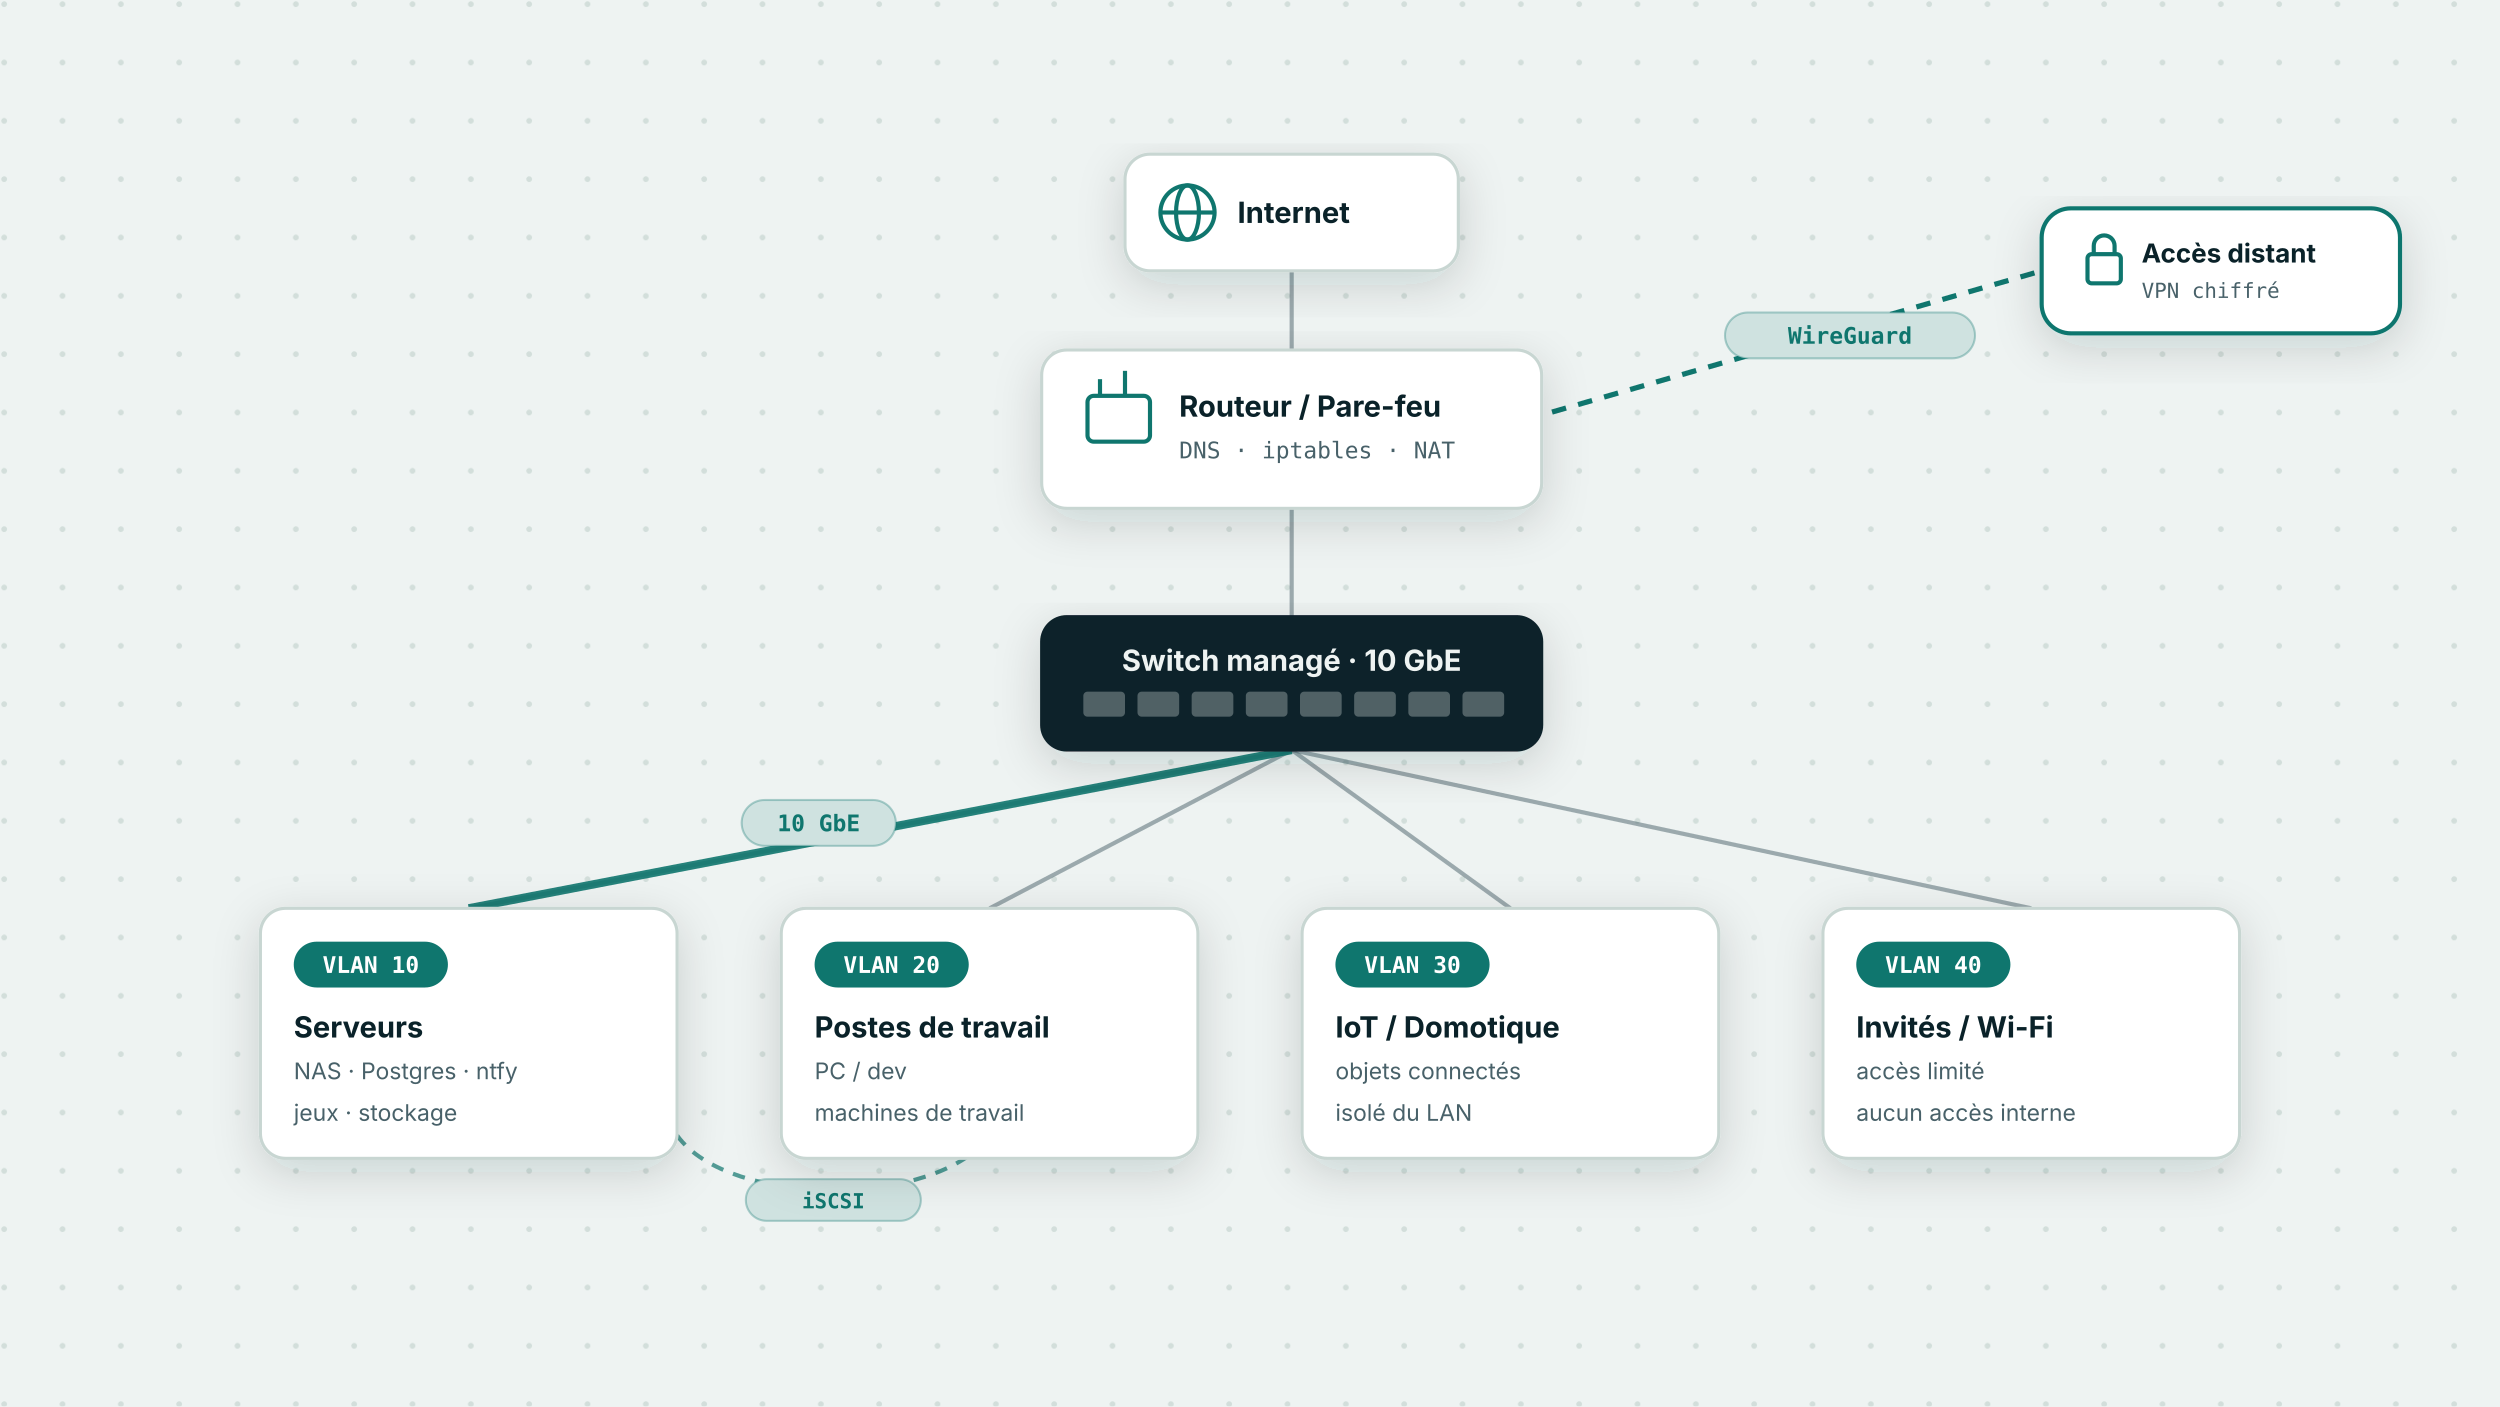
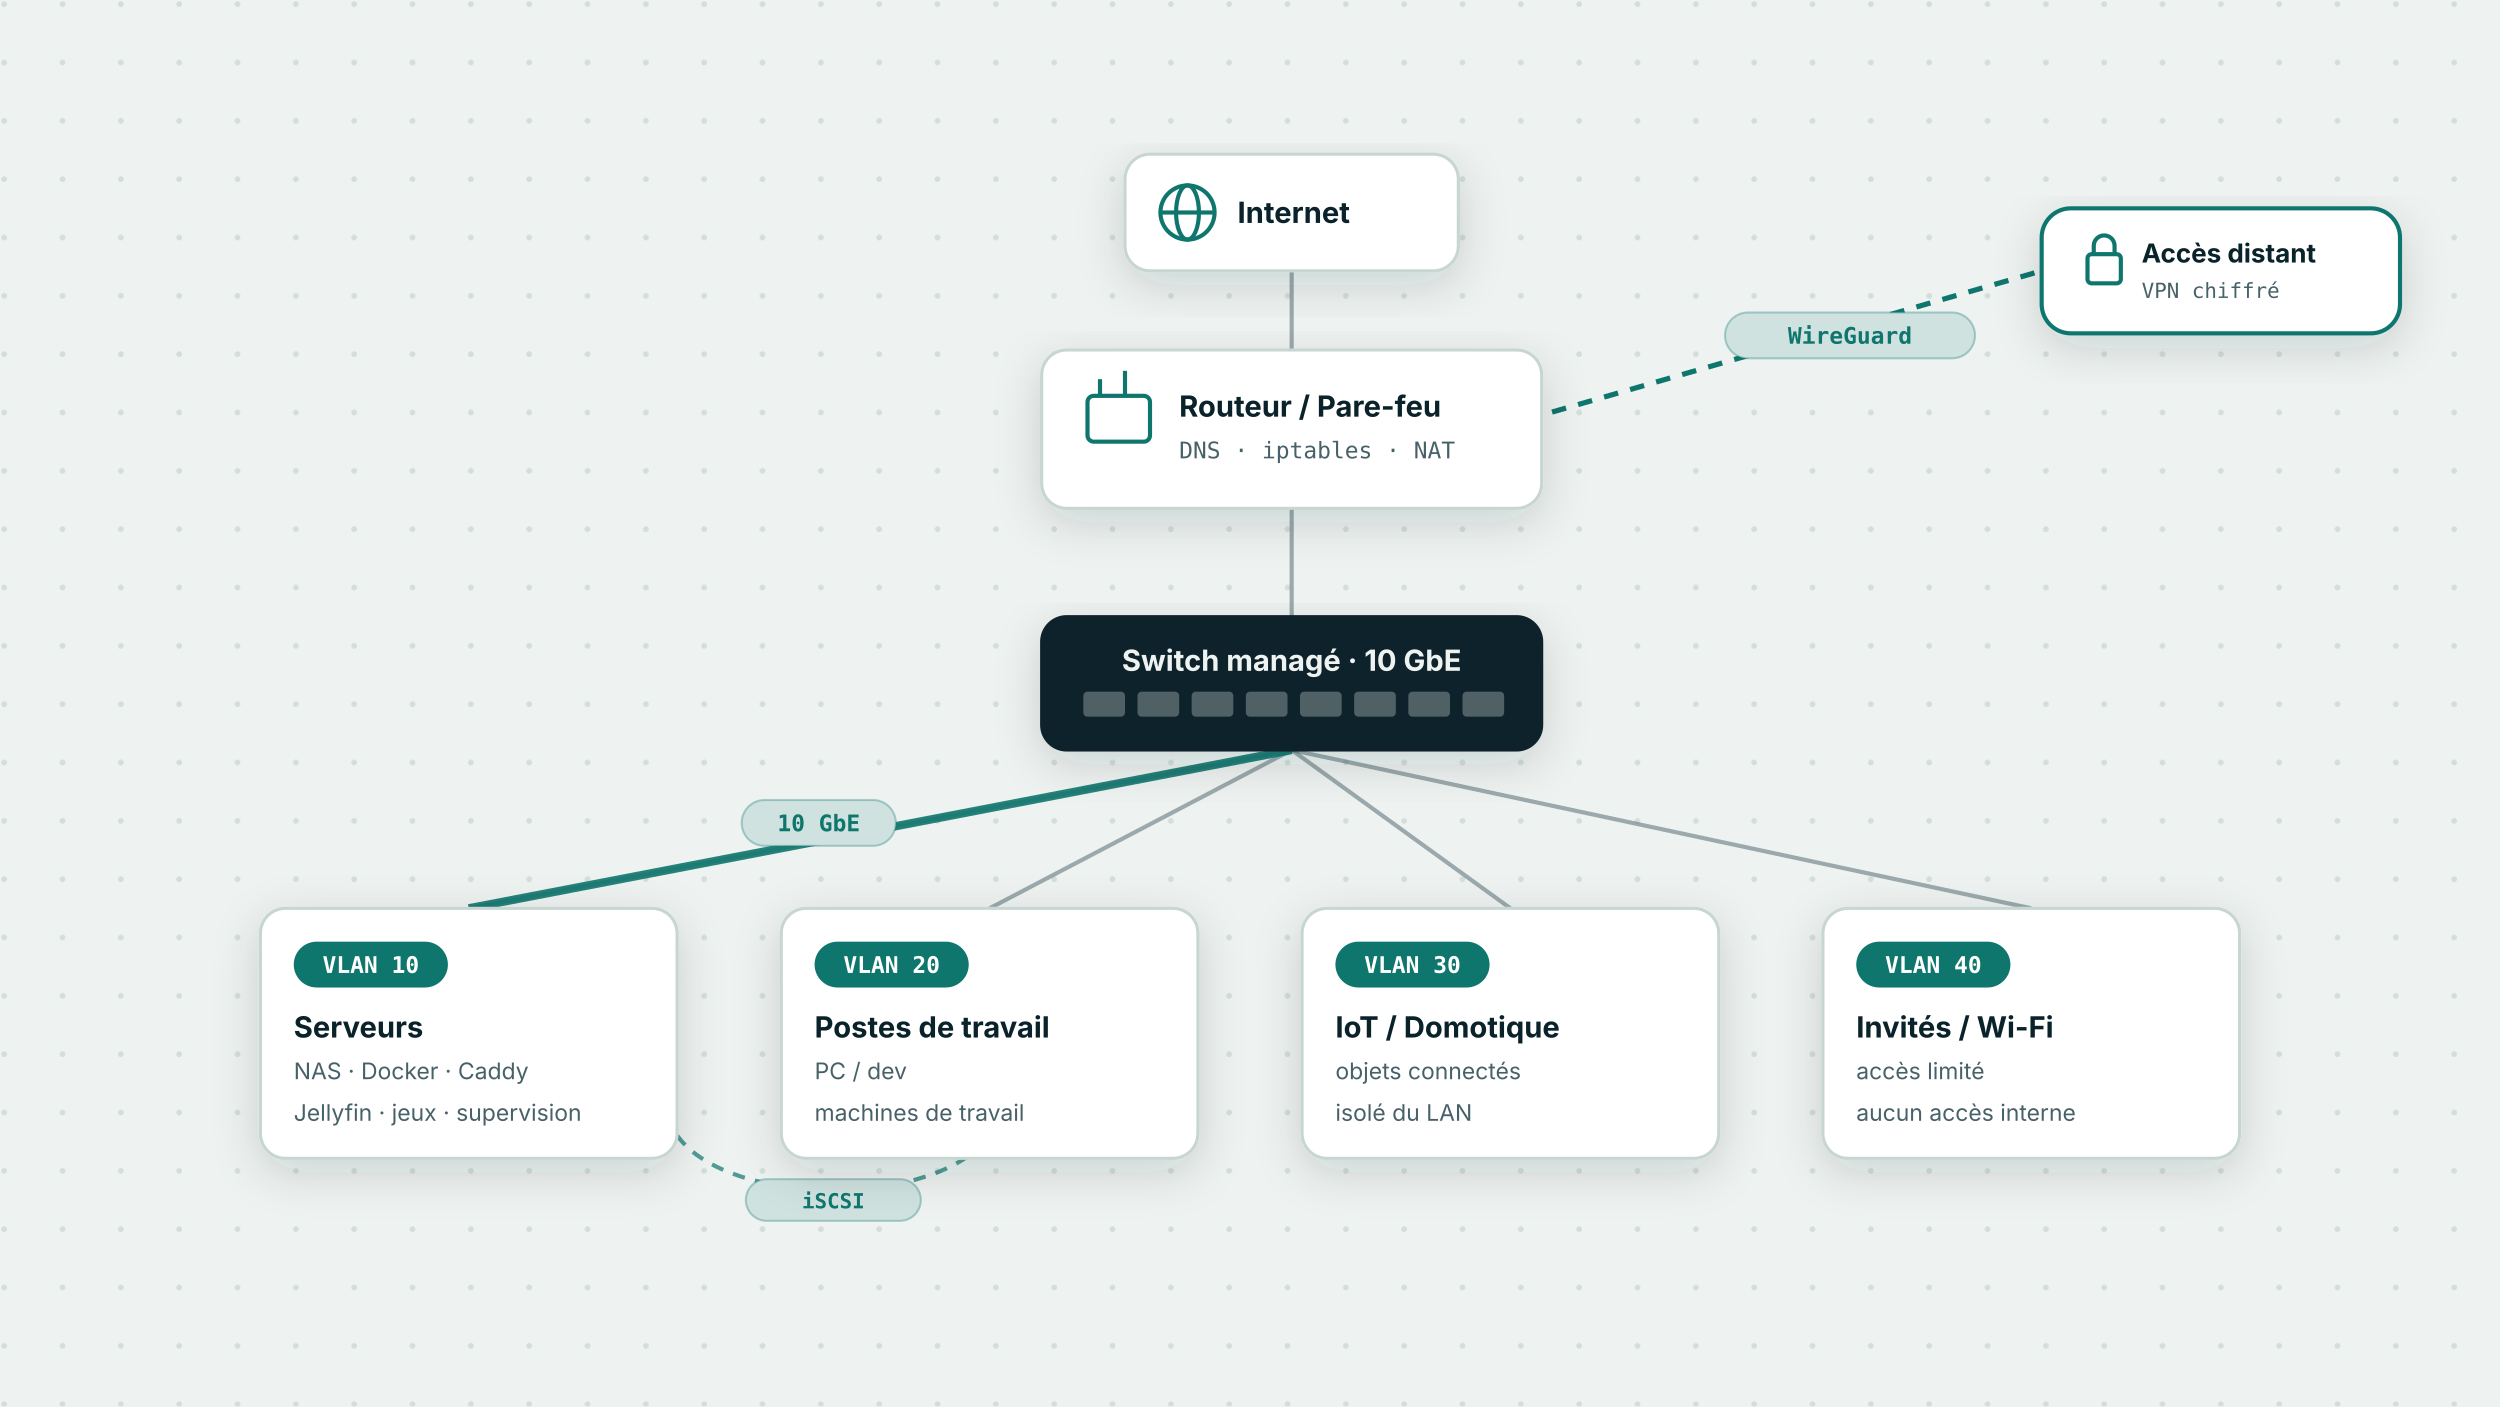
<svg xmlns="http://www.w3.org/2000/svg" width="1200" height="675" viewBox="0 0 1200 675" font-family="'Inter', system-ui, -apple-system, 'Segoe UI', Arial, sans-serif">
  <defs>
    <pattern id="reseau-light-fr-dots" width="28" height="28" patternUnits="userSpaceOnUse">
      <circle cx="2" cy="2" r="1.4" fill="#c8d6d2" fill-opacity="0.7" />
    </pattern>
    <filter id="reseau-light-fr-sh" x="-20%" y="-20%" width="140%" height="160%">
      <feDropShadow dx="0" dy="6" stdDeviation="11" flood-color="#0a2229" flood-opacity="0.16" />
    </filter>
  </defs>
  <rect width="1200" height="675" fill="#eef3f2" />
  <rect width="1200" height="675" fill="url(#reseau-light-fr-dots)" />
  <g stroke="#486169" stroke-opacity="0.5" stroke-width="2" fill="none">
    <path d="M620 130 L620 168" />
    <path d="M620 244 L620 296" />
    <path d="M620 360 L225 436" />
    <path d="M620 360 L475 436" />
    <path d="M620 360 L725 436" />
    <path d="M620 360 L975 436" />
  </g>
  <path d="M620 360 L225 436" stroke="#0f766e" stroke-width="4" fill="none" opacity="0.9" />
  <rect x="356" y="384" width="74" height="22" rx="11" fill="#eef3f2" />
  <rect x="356" y="384" width="74" height="22" rx="11" fill="#0f766e" fill-opacity="0.14" stroke="#0f766e" stroke-opacity="0.32" />
  <text x="393" y="399" font-size="11" fill="#0f766e" font-weight="bold" font-family="'JetBrains Mono', ui-monospace, SFMono-Regular, Menlo, Consolas, monospace" text-anchor="middle">10 GbE</text>
  <path d="M720 205 L980 130" stroke="#0f766e" stroke-width="2.5" stroke-dasharray="7 6" fill="none" />
  <rect x="828" y="150" width="120" height="22" rx="11" fill="#eef3f2" />
  <rect x="828" y="150" width="120" height="22" rx="11" fill="#0f766e" fill-opacity="0.14" stroke="#0f766e" stroke-opacity="0.32" />
  <text x="888" y="165" font-size="11" fill="#0f766e" font-weight="bold" font-family="'JetBrains Mono', ui-monospace, SFMono-Regular, Menlo, Consolas, monospace" text-anchor="middle">WireGuard</text>
  <path d="M325 545 C 350 580, 450 580, 475 545" stroke="#0f766e" stroke-width="2" stroke-dasharray="6 5" fill="none" opacity="0.7" />
  <rect x="358" y="566" width="84" height="20" rx="10" fill="#eef3f2" />
  <rect x="358" y="566" width="84" height="20" rx="10" fill="#0f766e" fill-opacity="0.14" stroke="#0f766e" stroke-opacity="0.32" />
  <text x="400" y="580" font-size="10" fill="#0f766e" font-weight="bold" font-family="'JetBrains Mono', ui-monospace, SFMono-Regular, Menlo, Consolas, monospace" text-anchor="middle">iSCSI</text>
  <g filter="url(#reseau-light-fr-sh)">
    <rect x="540" y="74" width="160" height="56" rx="12" fill="#ffffff" stroke="#c8d6d2" stroke-width="1.5" />
  </g>
  <g stroke="#0f766e" stroke-width="2" fill="none">
    <circle cx="570" cy="102" r="13" />
    <ellipse cx="570" cy="102" rx="5.5" ry="13" />
    <line x1="557" y1="102" x2="583" y2="102" />
  </g>
  <text x="594" y="107" font-size="14" fill="#0a2229" font-weight="bold" font-family="'Inter', system-ui, -apple-system, 'Segoe UI', Arial, sans-serif">Internet</text>
  <g filter="url(#reseau-light-fr-sh)">
    <rect x="500" y="168" width="240" height="76" rx="12" fill="#ffffff" stroke="#c8d6d2" stroke-width="1.5" />
  </g>
  <g stroke="#0f766e" stroke-width="2" fill="none">
    <rect x="522" y="190" width="30" height="22" rx="3" />
    <path d="M528 190 v-8 M540 190 v-12" />
  </g>
  <text x="566" y="200" font-size="14" fill="#0a2229" font-weight="bold" font-family="'Inter', system-ui, -apple-system, 'Segoe UI', Arial, sans-serif">Routeur / Pare-feu</text>
  <text x="566" y="220" font-size="11" fill="#486169" font-weight="normal" font-family="'JetBrains Mono', ui-monospace, SFMono-Regular, Menlo, Consolas, monospace">DNS · iptables · NAT</text>
  <g filter="url(#reseau-light-fr-sh)">
    <rect x="980" y="100" width="172" height="60" rx="14" fill="#ffffff" stroke="#0f766e" stroke-width="2" />
  </g>
  <g stroke="#0f766e" stroke-width="2" fill="none">
    <rect x="1002" y="122" width="16" height="14" rx="2" />
    <path d="M1005 122 v-4 a5 5 0 0 1 10 0 v4" />
  </g>
  <text x="1028" y="126" font-size="12.5" fill="#0a2229" font-weight="bold" font-family="'Inter', system-ui, -apple-system, 'Segoe UI', Arial, sans-serif">Accès distant</text>
  <text x="1028" y="143" font-size="10" fill="#486169" font-weight="normal" font-family="'JetBrains Mono', ui-monospace, SFMono-Regular, Menlo, Consolas, monospace">VPN chiffré</text>
  <g filter="url(#reseau-light-fr-sh)">
    <rect x="500" y="296" width="240" height="64" rx="12" fill="#0a2229" stroke="#0a2229" stroke-width="1.5" />
  </g>
  <g fill="#eef3f2" fill-opacity="0.3">
    <rect x="520" y="332" width="20" height="12" rx="2" />
    <rect x="546" y="332" width="20" height="12" rx="2" />
    <rect x="572" y="332" width="20" height="12" rx="2" />
    <rect x="598" y="332" width="20" height="12" rx="2" />
    <rect x="624" y="332" width="20" height="12" rx="2" />
    <rect x="650" y="332" width="20" height="12" rx="2" />
    <rect x="676" y="332" width="20" height="12" rx="2" />
    <rect x="702" y="332" width="20" height="12" rx="2" />
  </g>
  <text x="620" y="322" font-size="14" fill="#eef3f2" font-weight="bold" font-family="'Inter', system-ui, -apple-system, 'Segoe UI', Arial, sans-serif" text-anchor="middle">Switch managé · 10 GbE</text>
  <g filter="url(#reseau-light-fr-sh)">
    <rect x="125" y="436" width="200" height="120" rx="12" fill="#ffffff" stroke="#c8d6d2" stroke-width="1.5" />
  </g>
  <rect x="141" y="452" width="74" height="22" rx="11" fill="#0f766e" />
  <text x="178" y="467" font-size="11" fill="#ffffff" font-weight="bold" font-family="'JetBrains Mono', ui-monospace, SFMono-Regular, Menlo, Consolas, monospace" text-anchor="middle">VLAN 10</text>
  <text x="141" y="498" font-size="14" fill="#0a2229" font-weight="bold" font-family="'Inter', system-ui, -apple-system, 'Segoe UI', Arial, sans-serif">Serveurs</text>
-   <text x="141" y="518" font-size="11" fill="#486169" font-weight="normal" font-family="'Inter', system-ui, -apple-system, 'Segoe UI', Arial, sans-serif">NAS · Postgres · ntfy</text>
-   <text x="141" y="538" font-size="11" fill="#486169" font-weight="normal" font-family="'Inter', system-ui, -apple-system, 'Segoe UI', Arial, sans-serif">jeux · stockage</text>
+   <text x="141" y="518" font-size="11" fill="#486169" font-weight="normal" font-family="'Inter', system-ui, -apple-system, 'Segoe UI', Arial, sans-serif">NAS · Docker · Caddy</text>
+   <text x="141" y="538" font-size="11" fill="#486169" font-weight="normal" font-family="'Inter', system-ui, -apple-system, 'Segoe UI', Arial, sans-serif">Jellyfin · jeux · supervision</text>
  <g filter="url(#reseau-light-fr-sh)">
    <rect x="375" y="436" width="200" height="120" rx="12" fill="#ffffff" stroke="#c8d6d2" stroke-width="1.5" />
  </g>
  <rect x="391" y="452" width="74" height="22" rx="11" fill="#0f766e" />
  <text x="428" y="467" font-size="11" fill="#ffffff" font-weight="bold" font-family="'JetBrains Mono', ui-monospace, SFMono-Regular, Menlo, Consolas, monospace" text-anchor="middle">VLAN 20</text>
  <text x="391" y="498" font-size="14" fill="#0a2229" font-weight="bold" font-family="'Inter', system-ui, -apple-system, 'Segoe UI', Arial, sans-serif">Postes de travail</text>
  <text x="391" y="518" font-size="11" fill="#486169" font-weight="normal" font-family="'Inter', system-ui, -apple-system, 'Segoe UI', Arial, sans-serif">PC / dev</text>
  <text x="391" y="538" font-size="11" fill="#486169" font-weight="normal" font-family="'Inter', system-ui, -apple-system, 'Segoe UI', Arial, sans-serif">machines de travail</text>
  <g filter="url(#reseau-light-fr-sh)">
    <rect x="625" y="436" width="200" height="120" rx="12" fill="#ffffff" stroke="#c8d6d2" stroke-width="1.5" />
  </g>
  <rect x="641" y="452" width="74" height="22" rx="11" fill="#0f766e" />
  <text x="678" y="467" font-size="11" fill="#ffffff" font-weight="bold" font-family="'JetBrains Mono', ui-monospace, SFMono-Regular, Menlo, Consolas, monospace" text-anchor="middle">VLAN 30</text>
  <text x="641" y="498" font-size="14" fill="#0a2229" font-weight="bold" font-family="'Inter', system-ui, -apple-system, 'Segoe UI', Arial, sans-serif">IoT / Domotique</text>
  <text x="641" y="518" font-size="11" fill="#486169" font-weight="normal" font-family="'Inter', system-ui, -apple-system, 'Segoe UI', Arial, sans-serif">objets connectés</text>
  <text x="641" y="538" font-size="11" fill="#486169" font-weight="normal" font-family="'Inter', system-ui, -apple-system, 'Segoe UI', Arial, sans-serif">isolé du LAN</text>
  <g filter="url(#reseau-light-fr-sh)">
    <rect x="875" y="436" width="200" height="120" rx="12" fill="#ffffff" stroke="#c8d6d2" stroke-width="1.5" />
  </g>
  <rect x="891" y="452" width="74" height="22" rx="11" fill="#0f766e" />
  <text x="928" y="467" font-size="11" fill="#ffffff" font-weight="bold" font-family="'JetBrains Mono', ui-monospace, SFMono-Regular, Menlo, Consolas, monospace" text-anchor="middle">VLAN 40</text>
  <text x="891" y="498" font-size="14" fill="#0a2229" font-weight="bold" font-family="'Inter', system-ui, -apple-system, 'Segoe UI', Arial, sans-serif">Invités / Wi-Fi</text>
  <text x="891" y="518" font-size="11" fill="#486169" font-weight="normal" font-family="'Inter', system-ui, -apple-system, 'Segoe UI', Arial, sans-serif">accès limité</text>
  <text x="891" y="538" font-size="11" fill="#486169" font-weight="normal" font-family="'Inter', system-ui, -apple-system, 'Segoe UI', Arial, sans-serif">aucun accès interne</text>
</svg>
